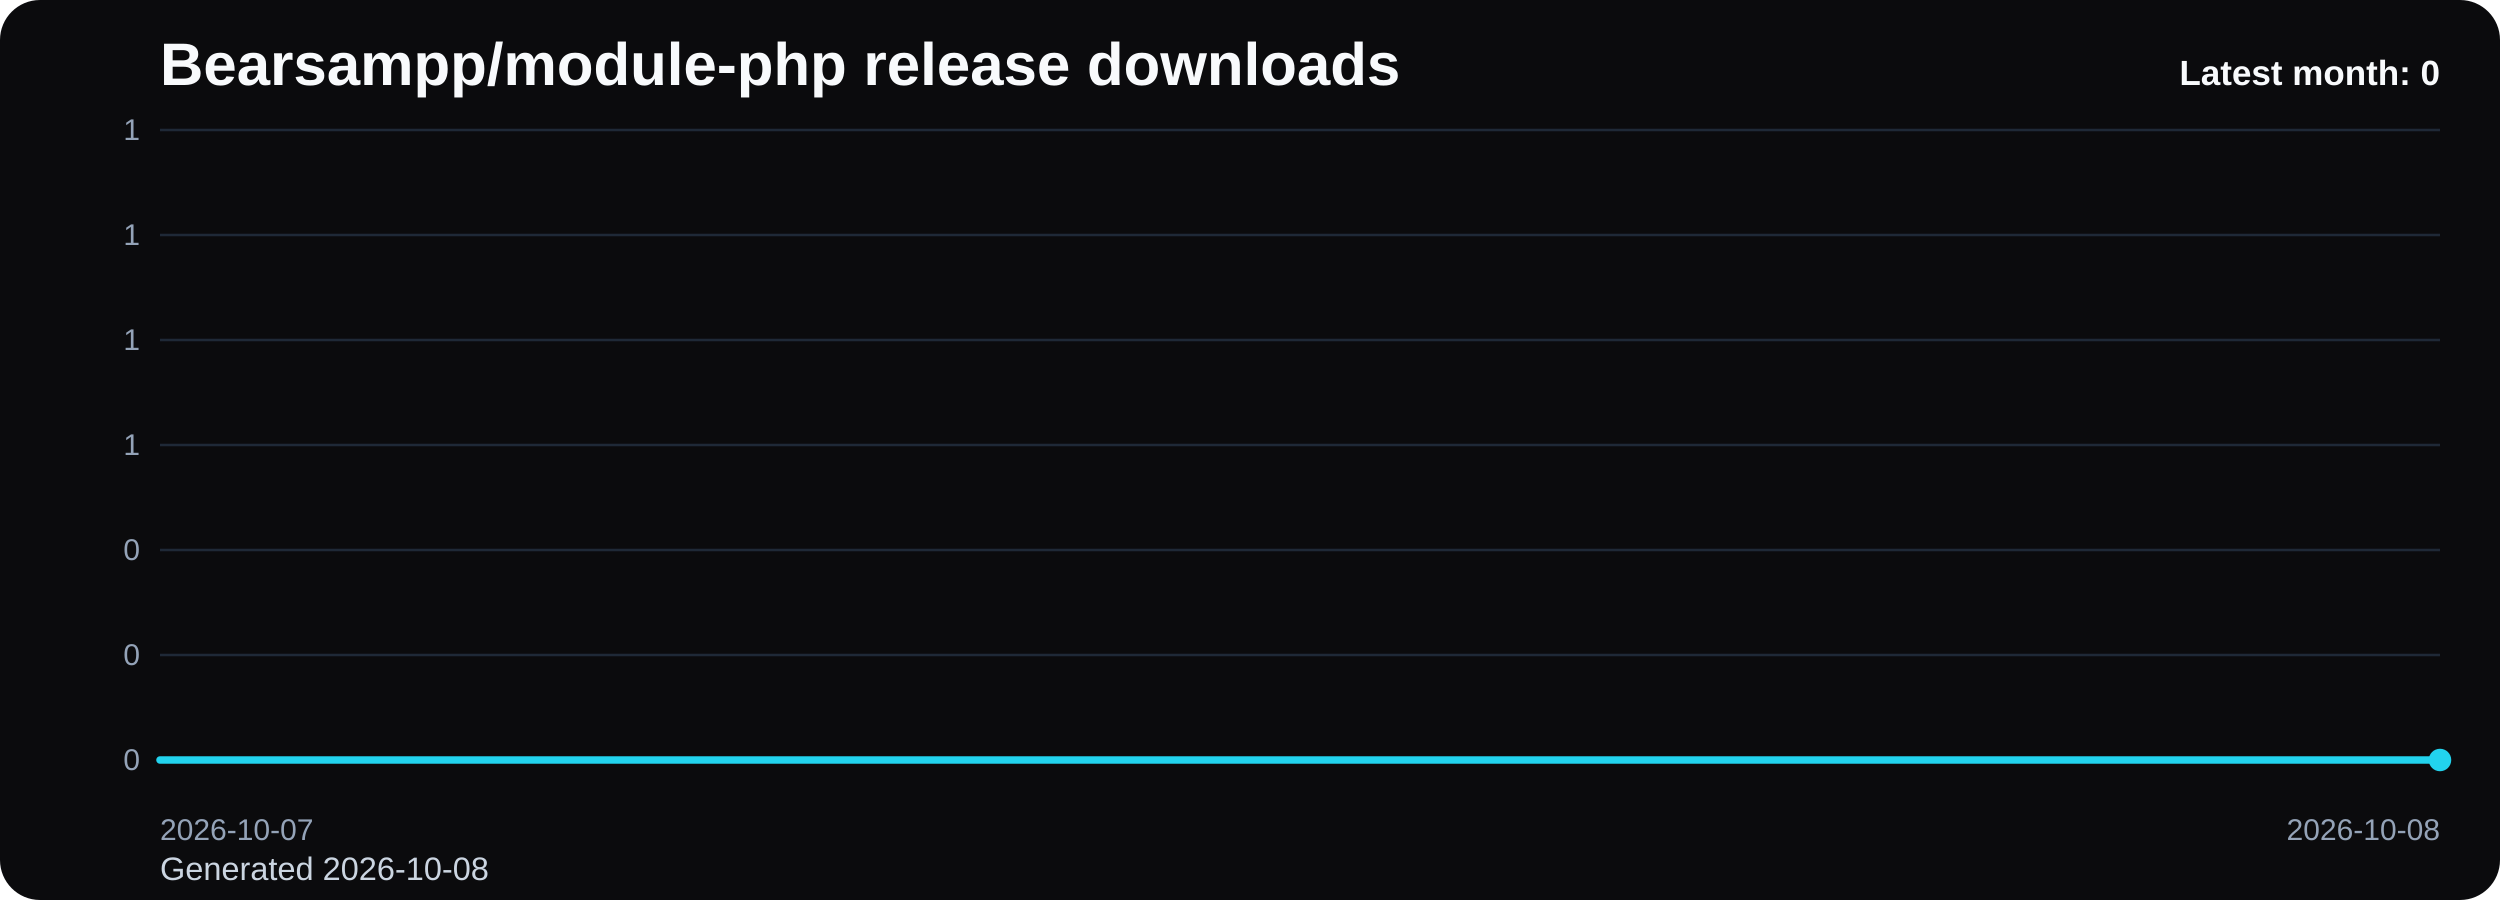
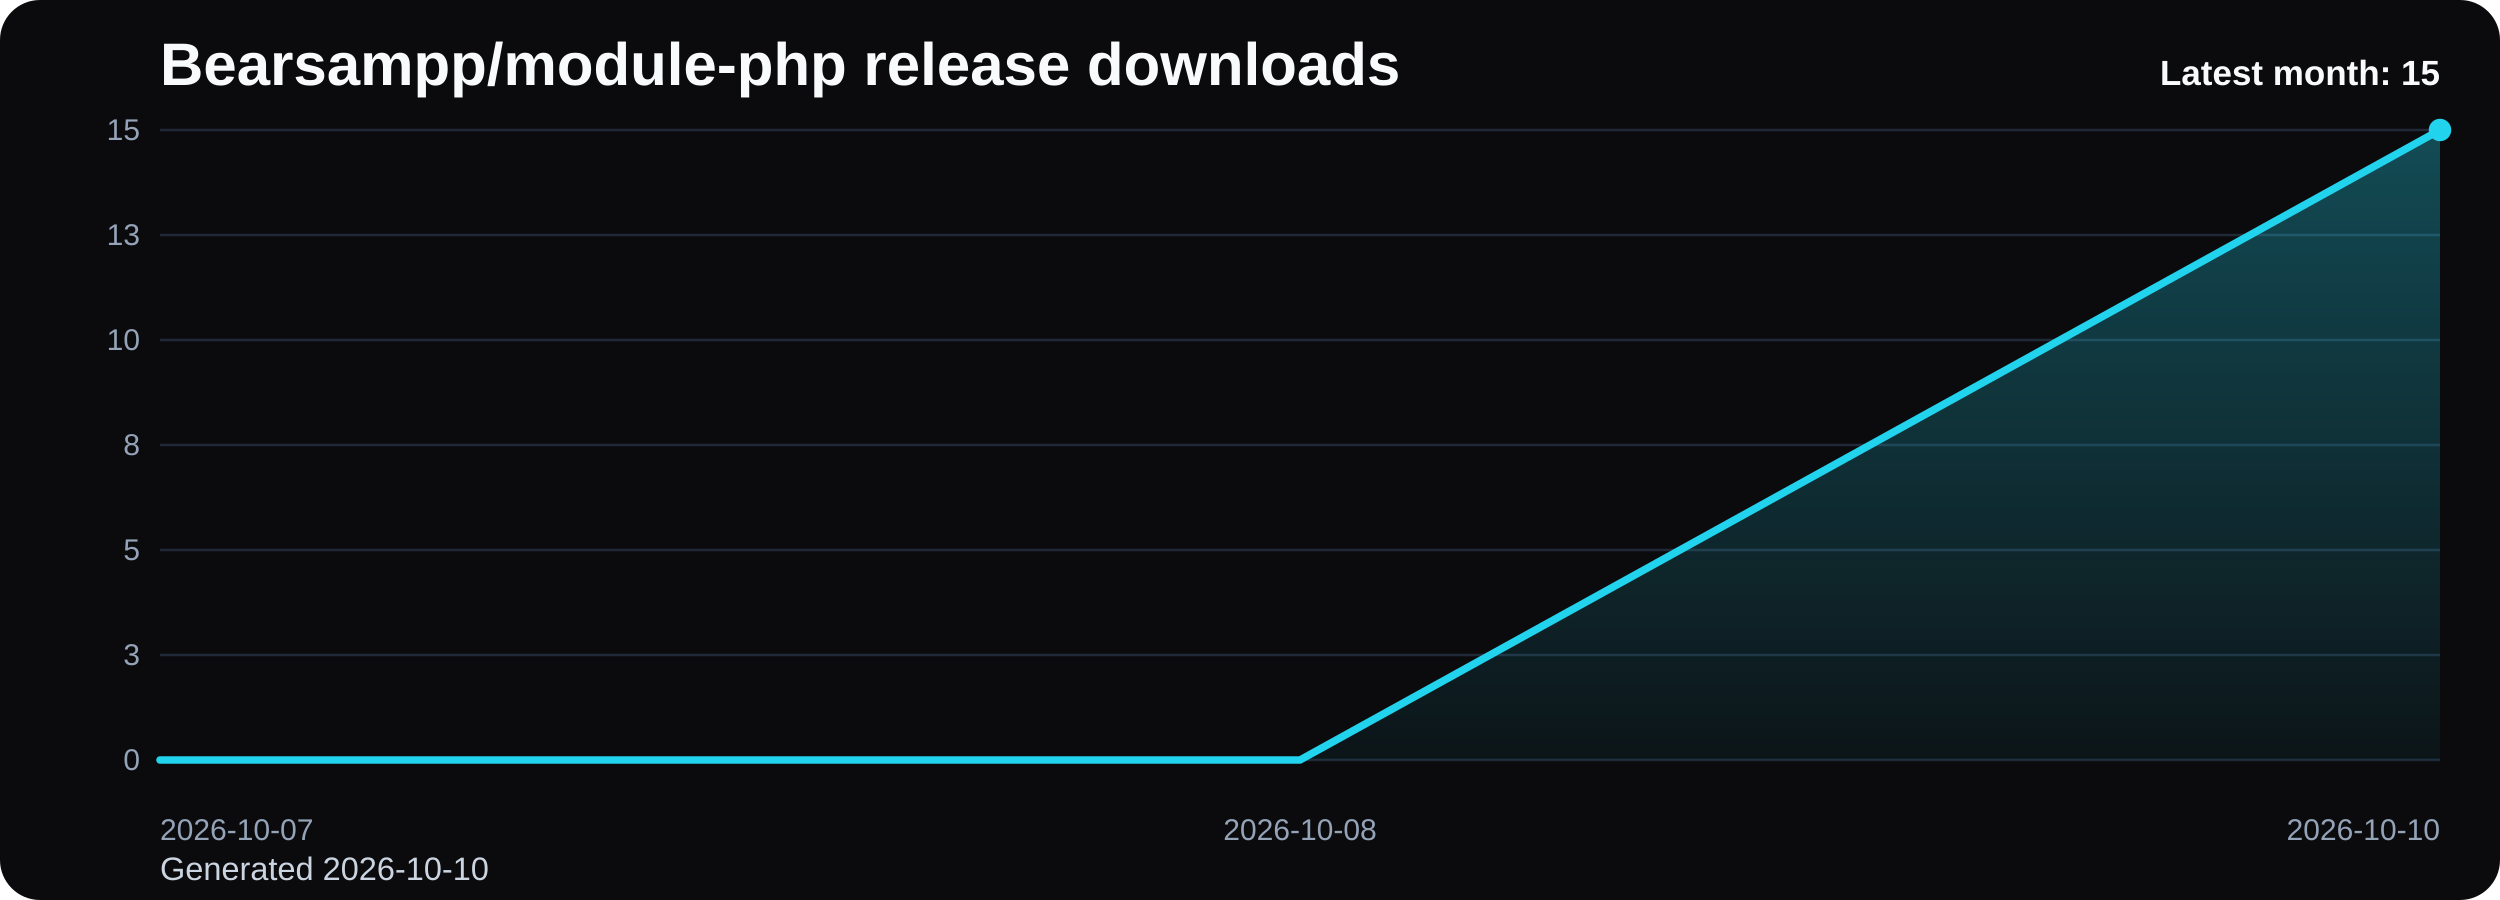
<svg xmlns="http://www.w3.org/2000/svg" viewBox="0 0 1000 360" role="img" aria-label="Bearsampp/module-php release downloads chart">
  <defs>
    <linearGradient id="fill-monthly-black" x1="0" y1="0" x2="0" y2="1">
      <stop offset="0%" stop-color="#22d3ee" stop-opacity="0.32" />
      <stop offset="100%" stop-color="#22d3ee" stop-opacity="0.05" />
    </linearGradient>
    <style>
      .bg { fill: #0b0b0d; }
      .title { font: 700 24px Arial, sans-serif; fill: #f8fafc; }
      .sub { font: 400 13px Arial, sans-serif; fill: #cbd5e1; }
      .grid { stroke: #1f2937; stroke-width: 1; }
      .axis { font: 400 12px Arial, sans-serif; fill: #94a3b8; }
      .line { fill: none; stroke: #22d3ee; stroke-width: 3; stroke-linecap: round; stroke-linejoin: round; }
      .dot { fill: #22d3ee; }
      .value { font: 600 11px Arial, sans-serif; fill: #cbd5e1; }
      .latest { font: 700 14px Arial, sans-serif; fill: #f8fafc; }
    </style>
  </defs>
  <rect class="bg" x="0" y="0" width="1000" height="360" rx="16" />
  <text class="title" x="64" y="34">Bearsampp/module-php release downloads</text>
-   <text class="sub" x="64" y="352">Generated 2026-10-08</text>
+   <text class="sub" x="64" y="352">Generated 2026-10-10</text>
  <line x1="64" y1="52.00" x2="976" y2="52.00" class="grid" />
-   <text x="56" y="56.00" text-anchor="end" class="axis">1</text>
+   <text x="56" y="56.00" text-anchor="end" class="axis">15</text>
  <line x1="64" y1="94.00" x2="976" y2="94.00" class="grid" />
-   <text x="56" y="98.00" text-anchor="end" class="axis">1</text>
+   <text x="56" y="98.00" text-anchor="end" class="axis">13</text>
  <line x1="64" y1="136.00" x2="976" y2="136.00" class="grid" />
-   <text x="56" y="140.00" text-anchor="end" class="axis">1</text>
+   <text x="56" y="140.00" text-anchor="end" class="axis">10</text>
  <line x1="64" y1="178.00" x2="976" y2="178.00" class="grid" />
-   <text x="56" y="182.00" text-anchor="end" class="axis">1</text>
+   <text x="56" y="182.00" text-anchor="end" class="axis">8</text>
  <line x1="64" y1="220.00" x2="976" y2="220.00" class="grid" />
-   <text x="56" y="224.00" text-anchor="end" class="axis">0</text>
+   <text x="56" y="224.00" text-anchor="end" class="axis">5</text>
  <line x1="64" y1="262.00" x2="976" y2="262.00" class="grid" />
-   <text x="56" y="266.00" text-anchor="end" class="axis">0</text>
+   <text x="56" y="266.00" text-anchor="end" class="axis">3</text>
  <line x1="64" y1="304.00" x2="976" y2="304.00" class="grid" />
  <text x="56" y="308.00" text-anchor="end" class="axis">0</text>
-   <path d="M 64.00 304 L 64.00 304.00 L 976.00 304.00 L 976.00 304 Z" fill="url(#fill-monthly-black)" />
-   <polyline class="line" points="64.00,304.00 976.00,304.00" />
-   <circle class="dot" cx="976.00" cy="304.00" r="4.5" />
+   <path d="M 64.00 304 L 64.00 304.00 L 520.00 304.00 L 976.00 52.00 L 976.00 304 Z" fill="url(#fill-monthly-black)" />
+   <polyline class="line" points="64.00,304.00 520.00,304.00 976.00,52.00" />
+   <circle class="dot" cx="976.00" cy="52.00" r="4.5" />
  <text class="axis" x="64.00" y="336" text-anchor="start">2026-10-07</text>
-   <text class="axis" x="976.00" y="336" text-anchor="end">2026-10-08</text>
-   <text class="latest" x="976" y="34" text-anchor="end">Latest month: 0</text>
+   <text class="axis" x="520.00" y="336" text-anchor="middle">2026-10-08</text>
+   <text class="axis" x="976.00" y="336" text-anchor="end">2026-10-10</text>
+   <text class="latest" x="976" y="34" text-anchor="end">Latest month: 15</text>
</svg>
